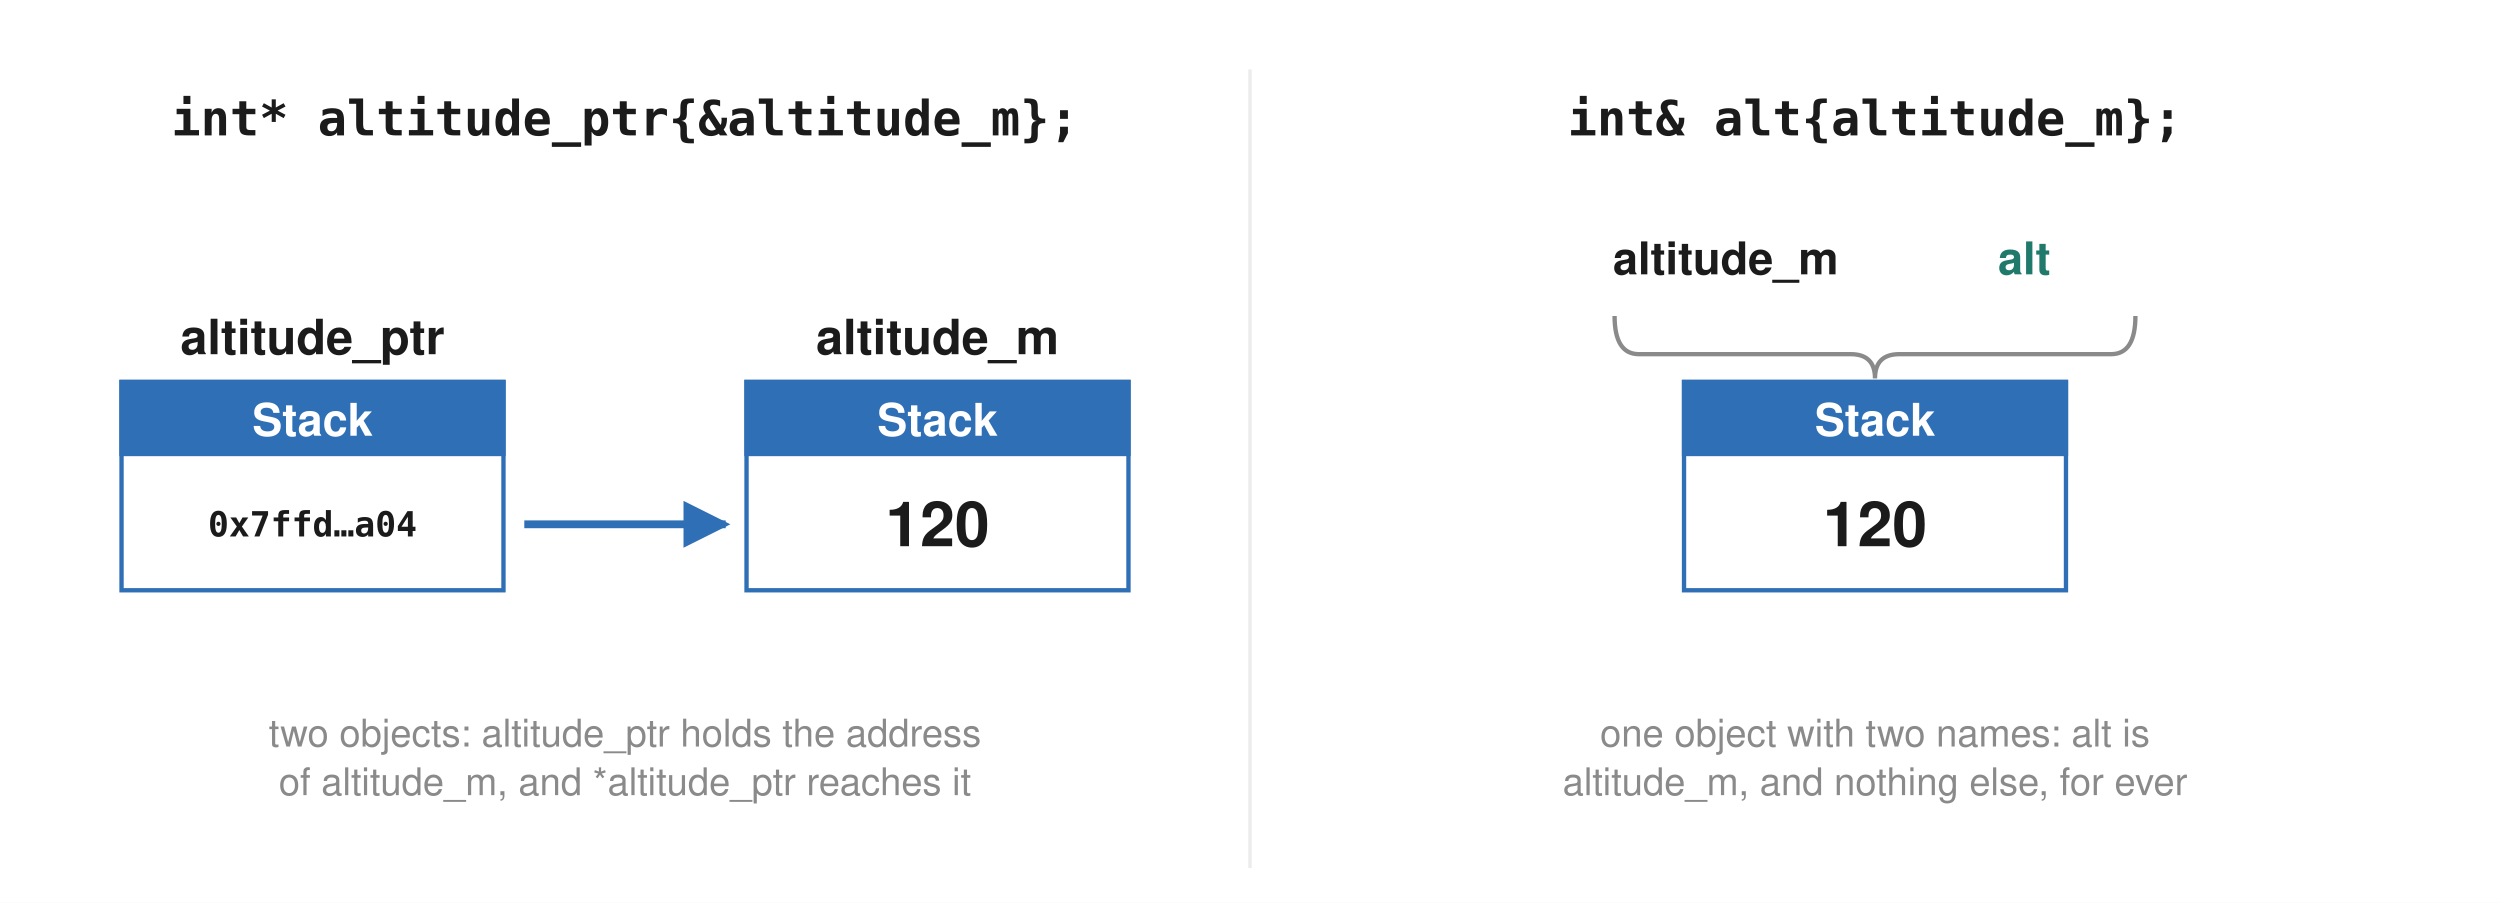
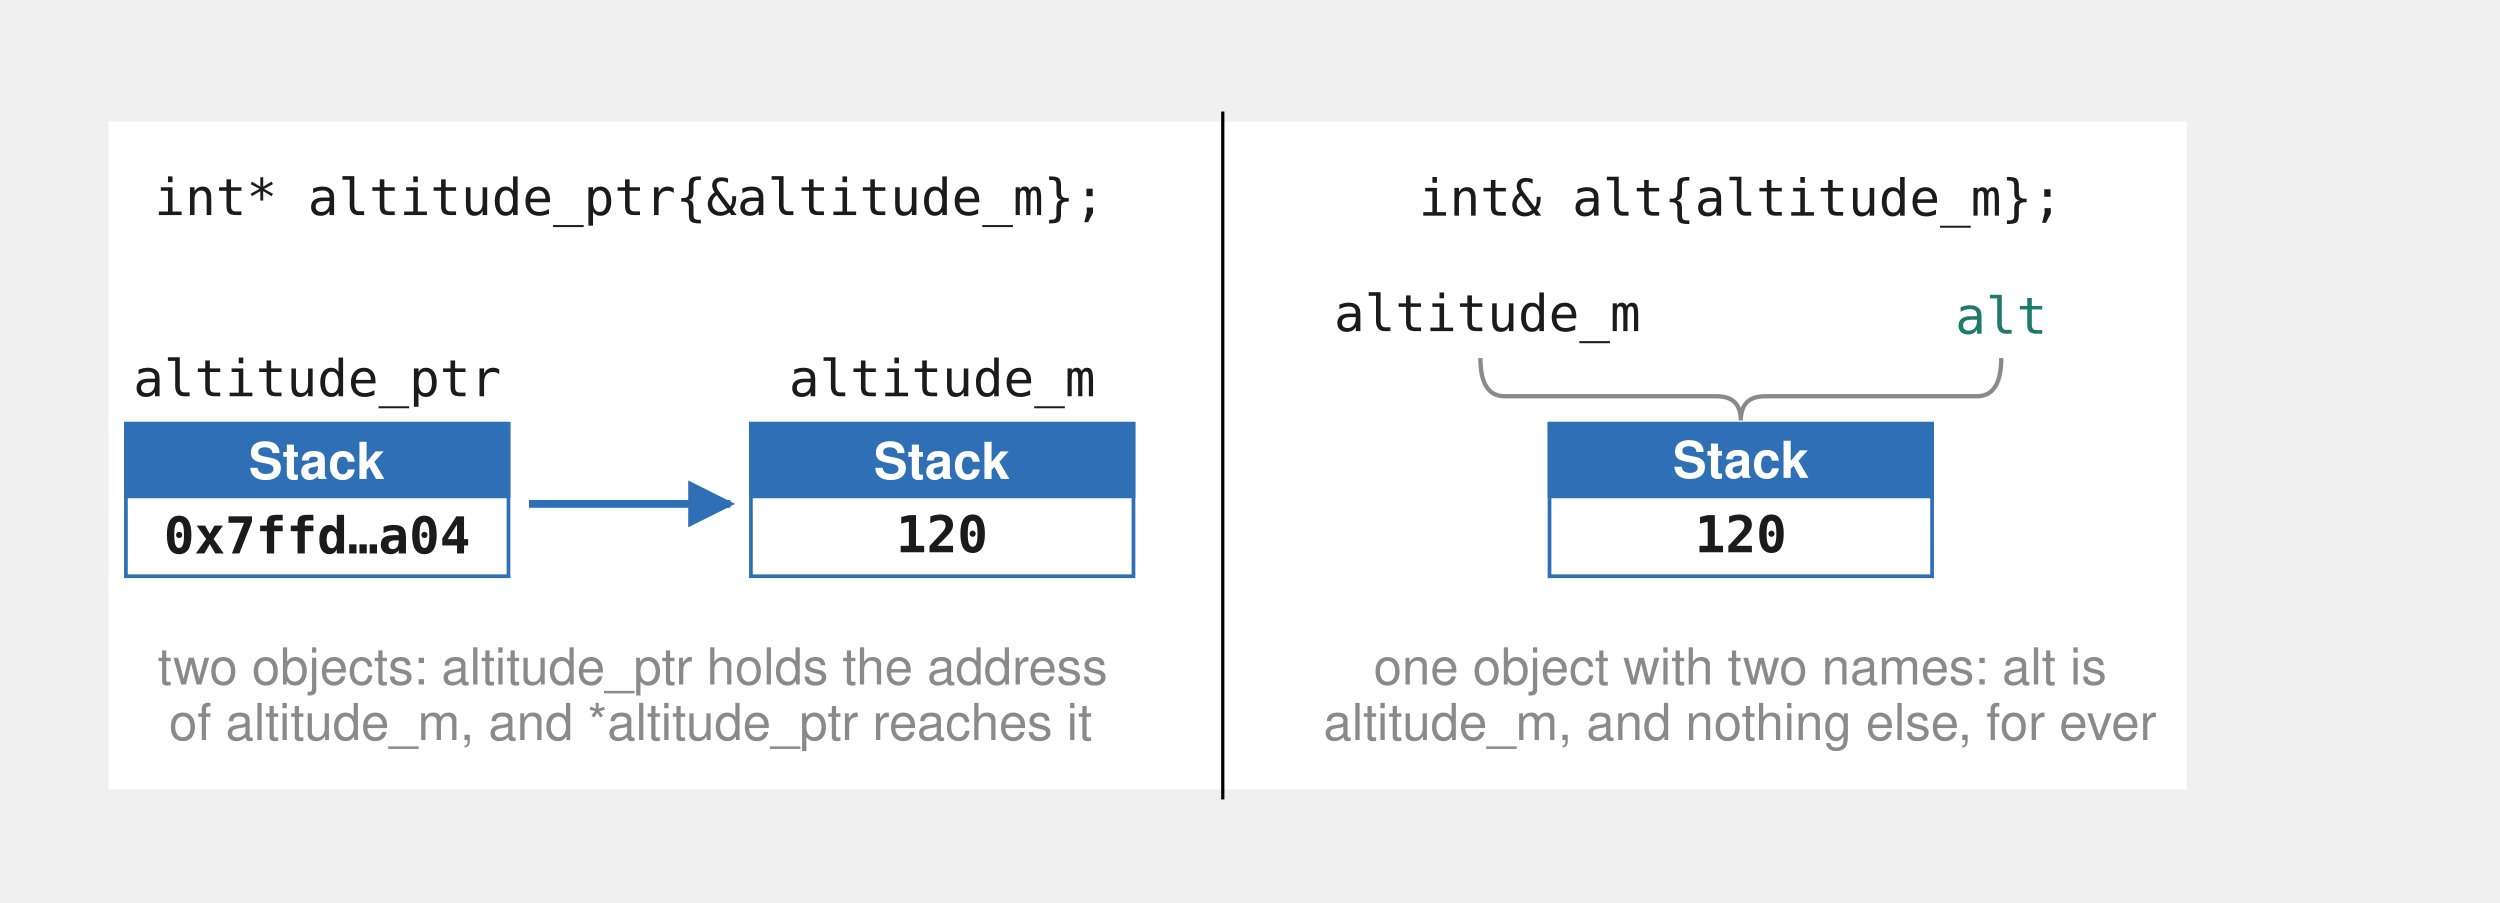
<svg xmlns="http://www.w3.org/2000/svg" width="1440" height="520" viewBox="0 0 1440 520" version="1.1" id="pointer_vs_reference">
-   <defs>
+   <defs id="defs6">
    <marker id="a-2f6fb5" viewBox="0 0 10 10" refX="9" refY="5" markerWidth="6" markerHeight="6" orient="auto-start-reverse">
-       <path d="M 0 0 L 10 5 L 0 10 z" fill="#2f6fb5" />
+       <path d="M 0 0 L 10 5 L 0 10 z" fill="#2f6fb5" id="path1" />
    </marker>
    <marker id="a-c0392b" viewBox="0 0 10 10" refX="9" refY="5" markerWidth="6" markerHeight="6" orient="auto-start-reverse">
-       <path d="M 0 0 L 10 5 L 0 10 z" fill="#c0392b" />
+       <path d="M 0 0 L 10 5 L 0 10 z" fill="#c0392b" id="path2" />
    </marker>
    <marker id="a-555555" viewBox="0 0 10 10" refX="9" refY="5" markerWidth="6" markerHeight="6" orient="auto-start-reverse">
-       <path d="M 0 0 L 10 5 L 0 10 z" fill="#555555" />
+       <path d="M 0 0 L 10 5 L 0 10 z" fill="#555555" id="path3" />
    </marker>
    <marker id="a-7d8f1c" viewBox="0 0 10 10" refX="9" refY="5" markerWidth="6" markerHeight="6" orient="auto-start-reverse">
-       <path d="M 0 0 L 10 5 L 0 10 z" fill="#7d8f1c" />
+       <path d="M 0 0 L 10 5 L 0 10 z" fill="#7d8f1c" id="path4" />
    </marker>
    <marker id="a-1f7a6c" viewBox="0 0 10 10" refX="9" refY="5" markerWidth="6" markerHeight="6" orient="auto-start-reverse">
-       <path d="M 0 0 L 10 5 L 0 10 z" fill="#1f7a6c" />
+       <path d="M 0 0 L 10 5 L 0 10 z" fill="#1f7a6c" id="path5" />
    </marker>
    <marker id="a-9a9a9a" viewBox="0 0 10 10" refX="9" refY="5" markerWidth="6" markerHeight="6" orient="auto-start-reverse">
-       <path d="M 0 0 L 10 5 L 0 10 z" fill="#9a9a9a" />
+       <path d="M 0 0 L 10 5 L 0 10 z" fill="#9a9a9a" id="path6" />
    </marker>
  </defs>
-   <rect width="1440" height="520" fill="#ffffff" />
-   <line x1="720" y1="40" x2="720" y2="500" stroke="#ececec" stroke-width="2" />
-   <text x="360.0" y="78" font-family="'Fira Mono', 'DejaVu Sans Mono', monospace" font-size="28" font-weight="bold" fill="#1b1b1b" text-anchor="middle">int* altitude_ptr{&amp;altitude_m};</text>
-   <text x="1080.0" y="78" font-family="'Fira Mono', 'DejaVu Sans Mono', monospace" font-size="28" font-weight="bold" fill="#1b1b1b" text-anchor="middle">int&amp; alt{altitude_m};</text>
-   <rect x="70" y="220" width="220" height="120" fill="#ffffff" stroke="#2f6fb5" stroke-width="2.5" />
-   <rect x="68.75" y="218.75" width="222.5" height="44" fill="#2f6fb5" />
-   <text x="180.0" y="251" font-family="'Fira Sans', Helvetica, Arial, sans-serif" font-size="26" font-weight="600" fill="#ffffff" text-anchor="middle">Stack</text>
-   <text x="180.0" y="309.0" font-family="'Fira Mono', 'DejaVu Sans Mono', monospace" font-size="20" font-weight="bold" fill="#1b1b1b" text-anchor="middle">0x7ffd…a04</text>
-   <text x="180.0" y="204" font-family="'Fira Sans', Helvetica, Arial, sans-serif" font-size="28" font-weight="bold" fill="#1b1b1b" text-anchor="middle">altitude_ptr</text>
-   <rect x="430" y="220" width="220" height="120" fill="#ffffff" stroke="#2f6fb5" stroke-width="2.5" />
-   <rect x="428.75" y="218.75" width="222.5" height="44" fill="#2f6fb5" />
-   <text x="540.0" y="251" font-family="'Fira Sans', Helvetica, Arial, sans-serif" font-size="26" font-weight="600" fill="#ffffff" text-anchor="middle">Stack</text>
-   <text x="540.0" y="314.6" font-family="'Fira Sans', Helvetica, Arial, sans-serif" font-size="36" font-weight="bold" fill="#1b1b1b" text-anchor="middle">120</text>
-   <text x="540.0" y="204" font-family="'Fira Sans', Helvetica, Arial, sans-serif" font-size="28" font-weight="bold" fill="#1b1b1b" text-anchor="middle">altitude_m</text>
-   <line x1="302" y1="302.0" x2="418" y2="302.0" stroke="#2f6fb5" stroke-width="4.5" marker-end="url(#a-2f6fb5)" />
-   <text x="360.0" y="430" font-family="'Fira Sans', Helvetica, Arial, sans-serif" font-size="22" font-weight="normal" fill="#8a8a8a" text-anchor="middle">two objects: altitude_ptr holds the address</text>
-   <text x="360.0" y="458" font-family="'Fira Sans', Helvetica, Arial, sans-serif" font-size="22" font-weight="normal" fill="#8a8a8a" text-anchor="middle">of altitude_m, and *altitude_ptr reaches it</text>
-   <rect x="970.0" y="220" width="220" height="120" fill="#ffffff" stroke="#2f6fb5" stroke-width="2.5" />
-   <rect x="968.75" y="218.75" width="222.5" height="44" fill="#2f6fb5" />
-   <text x="1080.0" y="251" font-family="'Fira Sans', Helvetica, Arial, sans-serif" font-size="26" font-weight="600" fill="#ffffff" text-anchor="middle">Stack</text>
-   <text x="1080.0" y="314.6" font-family="'Fira Sans', Helvetica, Arial, sans-serif" font-size="36" font-weight="bold" fill="#1b1b1b" text-anchor="middle">120</text>
-   <text x="994.0" y="158" font-family="'Fira Sans', Helvetica, Arial, sans-serif" font-size="26" font-weight="bold" fill="#1b1b1b" text-anchor="middle">altitude_m</text>
-   <text x="1166.0" y="158" font-family="'Fira Sans', Helvetica, Arial, sans-serif" font-size="26" font-weight="bold" fill="#1f7a6c" text-anchor="middle">alt</text>
-   <path d="M 930.0,182 q 0,22 14,22 L 1066.0,204 q 14,0 14,14 q 0,-14 14,-14 L 1216.0,204 q 14,0 14,-22" fill="none" stroke="#8a8a8a" stroke-width="2.5" />
-   <text x="1080.0" y="430" font-family="'Fira Sans', Helvetica, Arial, sans-serif" font-size="22" font-weight="normal" fill="#8a8a8a" text-anchor="middle">one object with two names: alt is</text>
-   <text x="1080.0" y="458" font-family="'Fira Sans', Helvetica, Arial, sans-serif" font-size="22" font-weight="normal" fill="#8a8a8a" text-anchor="middle">altitude_m, and nothing else, for ever</text>
+   <rect width="1197.059" height="384.605" fill="#ffffff" id="rect6" x="62.564" y="70.057" style="stroke-width:0.784" />
+   <g id="g3" transform="translate(0.998438,19.48438)">
+     <line x1="703.318" y1="44.754" x2="703.318" y2="440.996" stroke="#ececec" stroke-width="1.856" id="line6" style="stroke:#000000;stroke-opacity:1" />
+     <g id="g2">
+       <text x="361.707" y="104.402" font-family="'Fira Mono', 'DejaVu Sans Mono', monospace" font-size="28" font-weight="bold" fill="#1b1b1b" text-anchor="middle" id="text6" style="font-style:normal;font-variant:normal;font-weight:normal;font-stretch:normal;font-size:29.333px;font-family:'Fira Mono', 'DejaVu Sans Mono', monospace;-inkscape-font-specification:'Fira Mono, DejaVu Sans Mono, monospace, Normal';font-variant-ligatures:normal;font-variant-caps:normal;font-variant-numeric:normal;font-variant-east-asian:normal">int* altitude_ptr{&amp;altitude_m};</text>
+       <rect x="71.527" y="224.574" width="220.359" height="87.859" fill="#ffffff" stroke="#2f6fb5" stroke-width="2.141" id="rect7" />
+       <rect x="70.457" y="223.504" width="222.5" height="44" fill="#2f6fb5" id="rect8" />
+       <text x="181.414" y="256.372" font-family="'Fira Sans', Helvetica, Arial, sans-serif" font-size="26" font-weight="600" fill="#ffffff" text-anchor="middle" id="text8" style="font-style:normal;font-variant:normal;font-weight:600;font-stretch:normal;font-size:29.333px;font-family:'Fira Sans', Helvetica, Arial, sans-serif;-inkscape-font-specification:'Fira Sans, Helvetica, Arial, sans-serif, Semi-Bold';font-variant-ligatures:normal;font-variant-caps:normal;font-variant-numeric:normal;font-variant-east-asian:normal">Stack</text>
+       <text x="181.661" y="299.309" font-family="'Fira Mono', 'DejaVu Sans Mono', monospace" font-size="20" font-weight="bold" fill="#1b1b1b" text-anchor="middle" id="text9" style="font-style:normal;font-variant:normal;font-weight:bold;font-stretch:normal;font-size:29.333px;font-family:'Fira Mono', 'DejaVu Sans Mono', monospace;-inkscape-font-specification:'Fira Mono, DejaVu Sans Mono, monospace, Bold';font-variant-ligatures:normal;font-variant-caps:normal;font-variant-numeric:normal;font-variant-east-asian:normal">0x7ffd…a04</text>
+       <text x="181.707" y="208.754" font-family="'Fira Sans', Helvetica, Arial, sans-serif" font-size="28" font-weight="bold" fill="#1b1b1b" text-anchor="middle" id="text10" style="font-style:normal;font-variant:normal;font-weight:normal;font-stretch:normal;font-size:29.333px;font-family:'Fira Mono', 'DejaVu Sans Mono', monospace;-inkscape-font-specification:'Fira Mono, DejaVu Sans Mono, monospace, Normal';font-variant-ligatures:normal;font-variant-caps:normal;font-variant-numeric:normal;font-variant-east-asian:normal">altitude_ptr</text>
+       <rect x="431.527" y="224.574" width="220.359" height="87.859" fill="#ffffff" stroke="#2f6fb5" stroke-width="2.141" id="rect10" />
+       <rect x="430.457" y="223.504" width="222.5" height="44" fill="#2f6fb5" id="rect11" />
+       <text x="541.414" y="256.372" font-family="'Fira Sans', Helvetica, Arial, sans-serif" font-size="26" font-weight="600" fill="#ffffff" text-anchor="middle" id="text11" style="font-style:normal;font-variant:normal;font-weight:600;font-stretch:normal;font-size:29.333px;font-family:'Fira Sans', Helvetica, Arial, sans-serif;-inkscape-font-specification:'Fira Sans, Helvetica, Arial, sans-serif, Semi-Bold';font-variant-ligatures:normal;font-variant-caps:normal;font-variant-numeric:normal;font-variant-east-asian:normal">Stack</text>
+       <text x="541.584" y="298.619" font-family="'Fira Sans', Helvetica, Arial, sans-serif" font-size="36" font-weight="bold" fill="#1b1b1b" text-anchor="middle" id="text12" style="font-style:normal;font-variant:normal;font-weight:bold;font-stretch:normal;font-size:29.333px;font-family:'Fira Mono', 'DejaVu Sans Mono', monospace;-inkscape-font-specification:'Fira Mono, DejaVu Sans Mono, monospace, Bold';font-variant-ligatures:normal;font-variant-caps:normal;font-variant-numeric:normal;font-variant-east-asian:normal">120</text>
+       <text x="541.707" y="208.754" font-family="'Fira Sans', Helvetica, Arial, sans-serif" font-size="28" font-weight="bold" fill="#1b1b1b" text-anchor="middle" id="text13" style="font-style:normal;font-variant:normal;font-weight:normal;font-stretch:normal;font-size:29.333px;font-family:'Fira Mono', 'DejaVu Sans Mono', monospace;-inkscape-font-specification:'Fira Mono, DejaVu Sans Mono, monospace, Normal';font-variant-ligatures:normal;font-variant-caps:normal;font-variant-numeric:normal;font-variant-east-asian:normal">altitude_m</text>
+       <line x1="303.707" y1="270.754" x2="419.707" y2="270.754" stroke="#2f6fb5" stroke-width="4.5" marker-end="url(#a-2f6fb5)" id="line13" />
+       <text x="363.438" y="374.754" font-family="'Fira Sans', Helvetica, Arial, sans-serif" font-size="22" font-weight="normal" fill="#8a8a8a" text-anchor="middle" id="text14" style="font-style:normal;font-variant:normal;font-weight:normal;font-stretch:normal;font-size:29.333px;font-family:'Fira Sans', Helvetica, Arial, sans-serif;-inkscape-font-specification:'Fira Sans, Helvetica, Arial, sans-serif, Normal';font-variant-ligatures:normal;font-variant-caps:normal;font-variant-numeric:normal;font-variant-east-asian:normal">two objects: altitude_ptr holds the address</text>
+       <text x="362.221" y="406.754" font-family="'Fira Sans', Helvetica, Arial, sans-serif" font-size="22" font-weight="normal" fill="#8a8a8a" text-anchor="middle" id="text15" style="font-style:normal;font-variant:normal;font-weight:normal;font-stretch:normal;font-size:29.333px;font-family:'Fira Sans', Helvetica, Arial, sans-serif;-inkscape-font-specification:'Fira Sans, Helvetica, Arial, sans-serif, Normal';font-variant-ligatures:normal;font-variant-caps:normal;font-variant-numeric:normal;font-variant-east-asian:normal">of altitude_m, and *altitude_ptr reaches it</text>
+     </g>
+     <g id="g1" transform="translate(-26)">
+       <text x="1027.707" y="104.754" font-family="'Fira Mono', 'DejaVu Sans Mono', monospace" font-size="28" font-weight="bold" fill="#1b1b1b" text-anchor="middle" id="text7" style="font-style:normal;font-variant:normal;font-weight:normal;font-stretch:normal;font-size:29.333px;font-family:'Fira Mono', 'DejaVu Sans Mono', monospace;-inkscape-font-specification:'Fira Mono, DejaVu Sans Mono, monospace, Normal';font-variant-ligatures:normal;font-variant-caps:normal;font-variant-numeric:normal;font-variant-east-asian:normal">int&amp; alt{altitude_m};</text>
+       <rect x="917.527" y="224.574" width="220.359" height="87.859" fill="#ffffff" stroke="#2f6fb5" stroke-width="2.141" id="rect15" />
+       <rect x="916.457" y="223.504" width="222.5" height="44" fill="#2f6fb5" id="rect16" />
+       <text x="1027.707" y="255.754" font-family="'Fira Sans', Helvetica, Arial, sans-serif" font-size="26" font-weight="600" fill="#ffffff" text-anchor="middle" id="text16" style="font-style:normal;font-variant:normal;font-weight:600;font-stretch:normal;font-size:29.333px;font-family:'Fira Sans', Helvetica, Arial, sans-serif;-inkscape-font-specification:'Fira Sans, Helvetica, Arial, sans-serif, Semi-Bold';font-variant-ligatures:normal;font-variant-caps:normal;font-variant-numeric:normal;font-variant-east-asian:normal">Stack</text>
+       <text x="1027.707" y="298.619" font-family="'Fira Sans', Helvetica, Arial, sans-serif" font-size="36" font-weight="bold" fill="#1b1b1b" text-anchor="middle" id="text17" style="font-style:normal;font-variant:normal;font-weight:bold;font-stretch:normal;font-size:29.333px;font-family:'Fira Mono', 'DejaVu Sans Mono', monospace;-inkscape-font-specification:'Fira Mono, DejaVu Sans Mono, monospace, Bold';font-variant-ligatures:normal;font-variant-caps:normal;font-variant-numeric:normal;font-variant-east-asian:normal;text-anchor:middle;fill:#1b1b1b">120</text>
+       <text x="881.707" y="171.258" font-family="'Fira Sans', Helvetica, Arial, sans-serif" font-size="26" font-weight="bold" fill="#1b1b1b" text-anchor="middle" id="text18" style="font-style:normal;font-variant:normal;font-weight:normal;font-stretch:normal;font-size:29.333px;font-family:'Fira Mono', 'DejaVu Sans Mono', monospace;-inkscape-font-specification:'Fira Mono, DejaVu Sans Mono, monospace, Normal';font-variant-ligatures:normal;font-variant-caps:normal;font-variant-numeric:normal;font-variant-east-asian:normal">altitude_m</text>
+       <text x="1177.707" y="172.754" font-family="'Fira Sans', Helvetica, Arial, sans-serif" font-size="26" font-weight="bold" fill="#1f7a6c" text-anchor="middle" id="text19" style="font-style:normal;font-variant:normal;font-weight:normal;font-stretch:normal;font-size:29.333px;font-family:'Fira Mono', 'DejaVu Sans Mono', monospace;-inkscape-font-specification:'Fira Mono, DejaVu Sans Mono, monospace, Normal';font-variant-ligatures:normal;font-variant-caps:normal;font-variant-numeric:normal;font-variant-east-asian:normal">alt</text>
+       <path d="m 877.707,186.754 q 0,22 14,22 h 122 q 14,0 14,14 0,-14 14,-14 h 122 q 14,0 14,-22" fill="none" stroke="#8a8a8a" stroke-width="2.5" id="path19" />
+       <text x="1027.384" y="374.767" font-family="'Fira Sans', Helvetica, Arial, sans-serif" font-size="22" font-weight="normal" fill="#8a8a8a" text-anchor="middle" id="text20" style="font-style:normal;font-variant:normal;font-weight:normal;font-stretch:normal;font-size:29.333px;font-family:'Fira Sans', Helvetica, Arial, sans-serif;-inkscape-font-specification:'Fira Sans, Helvetica, Arial, sans-serif, Normal';font-variant-ligatures:normal;font-variant-caps:normal;font-variant-numeric:normal;font-variant-east-asian:normal">one object with two names: alt is</text>
+       <text x="1027.267" y="406.754" font-family="'Fira Sans', Helvetica, Arial, sans-serif" font-size="22" font-weight="normal" fill="#8a8a8a" text-anchor="middle" id="text21" style="font-style:normal;font-variant:normal;font-weight:normal;font-stretch:normal;font-size:29.333px;font-family:'Fira Sans', Helvetica, Arial, sans-serif;-inkscape-font-specification:'Fira Sans, Helvetica, Arial, sans-serif, Normal';font-variant-ligatures:normal;font-variant-caps:normal;font-variant-numeric:normal;font-variant-east-asian:normal">altitude_m, and nothing else, for ever</text>
+     </g>
+   </g>
</svg>
